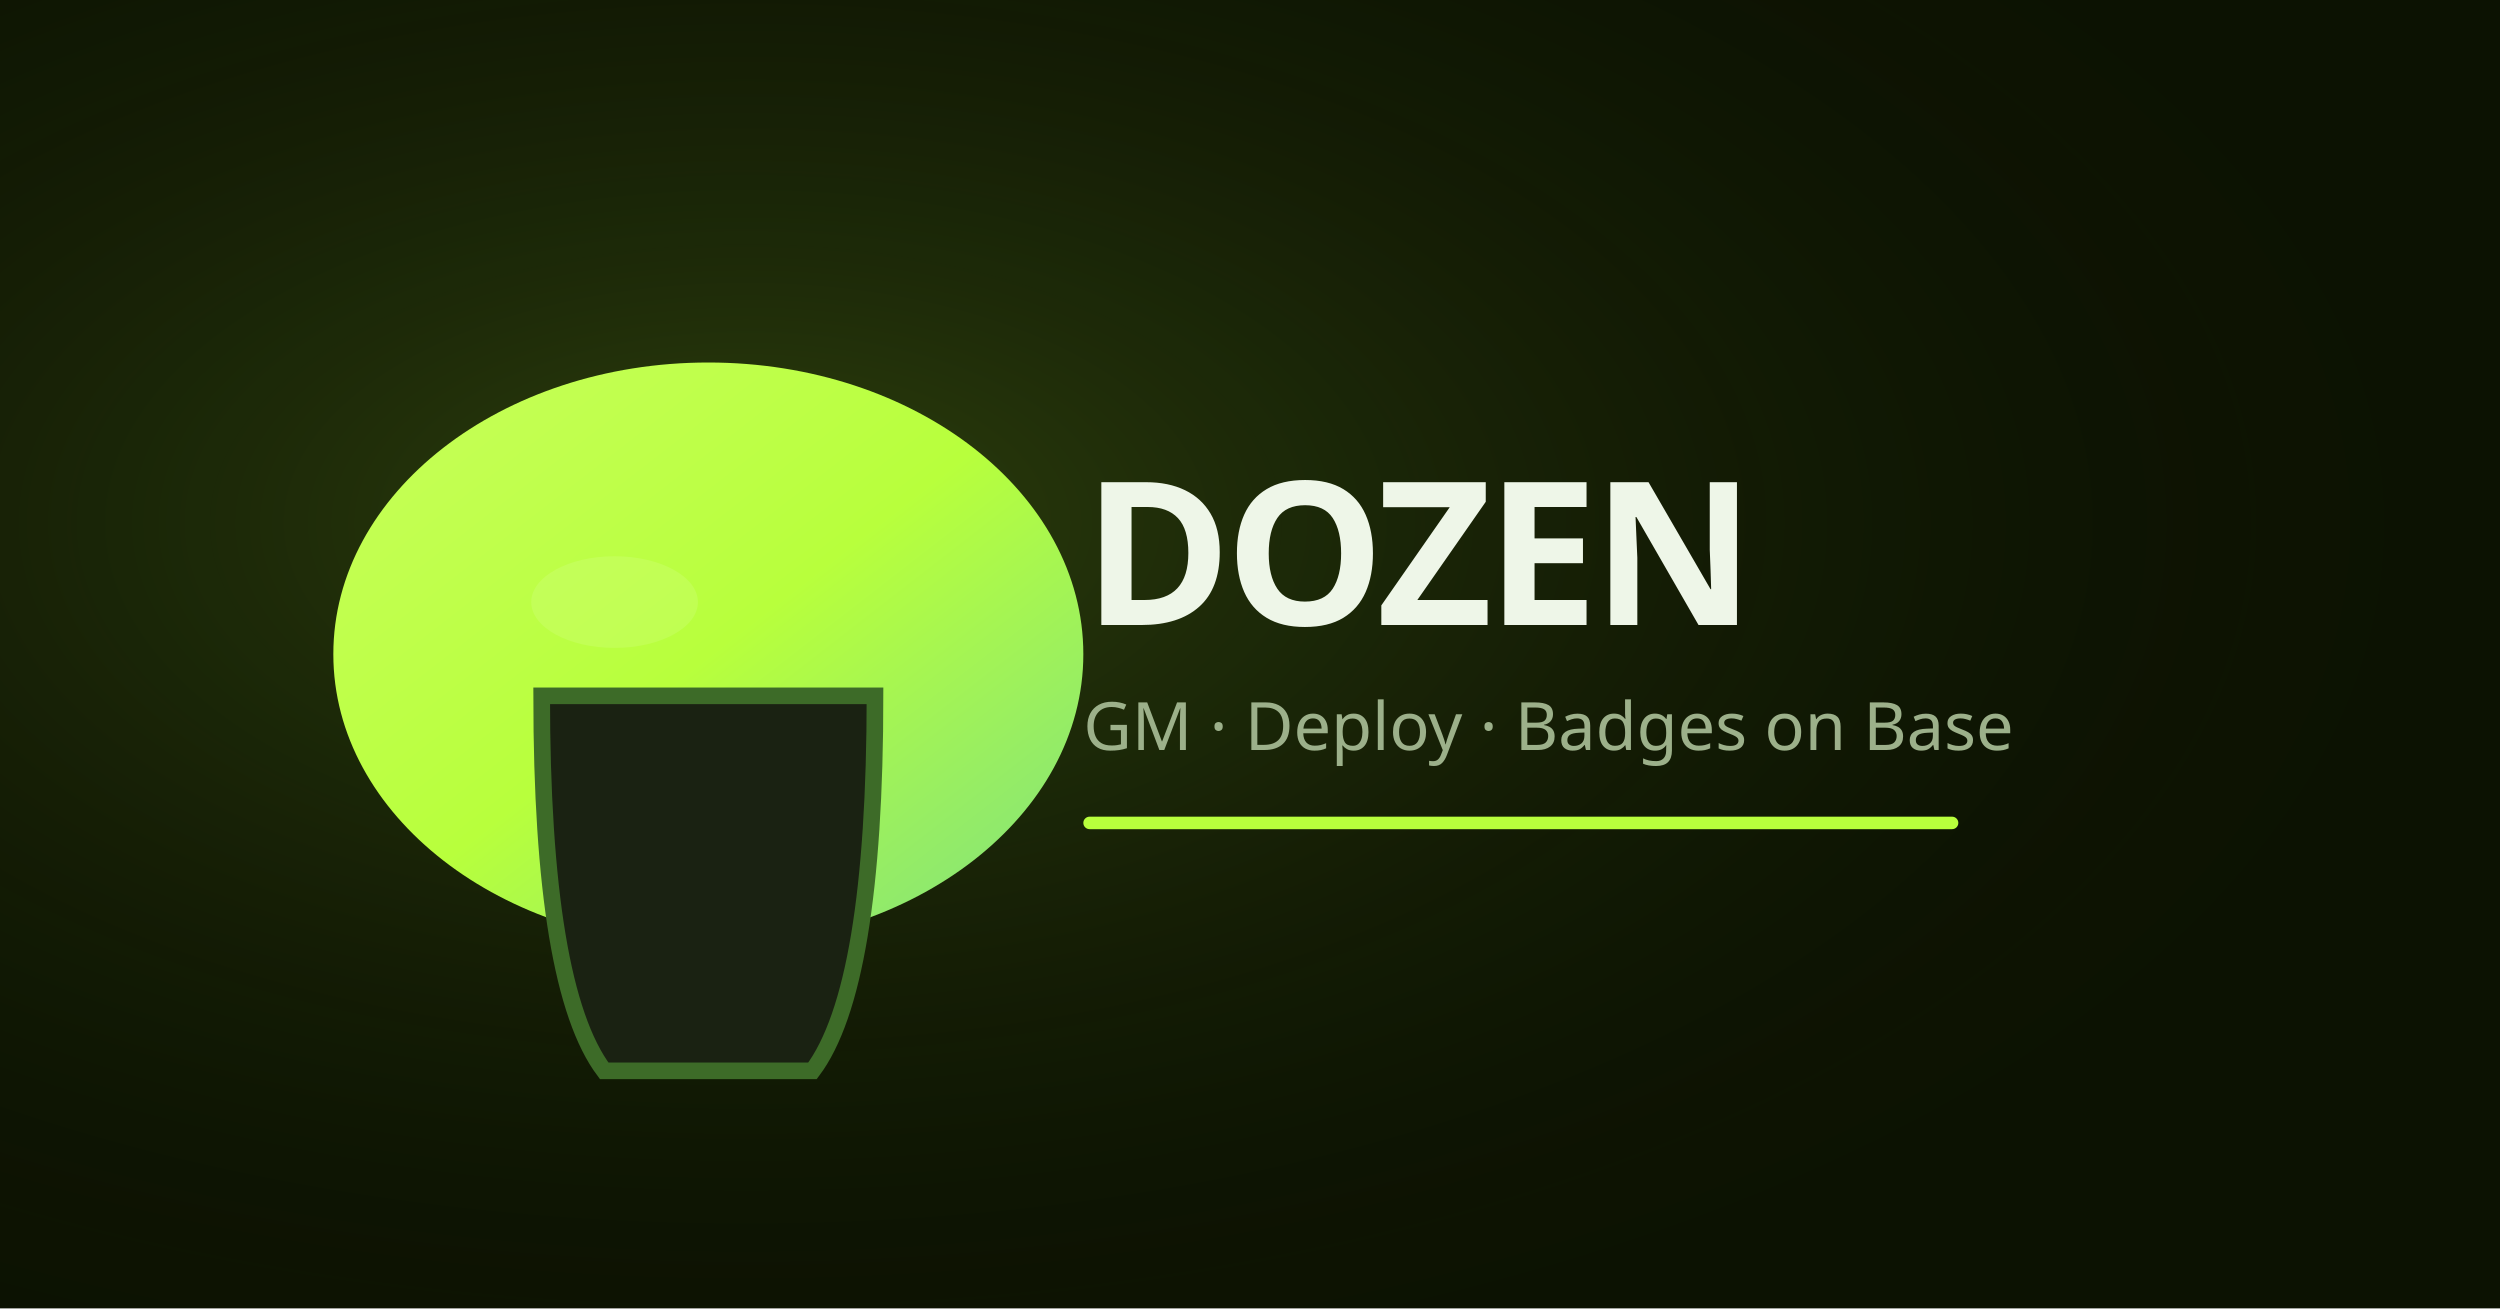
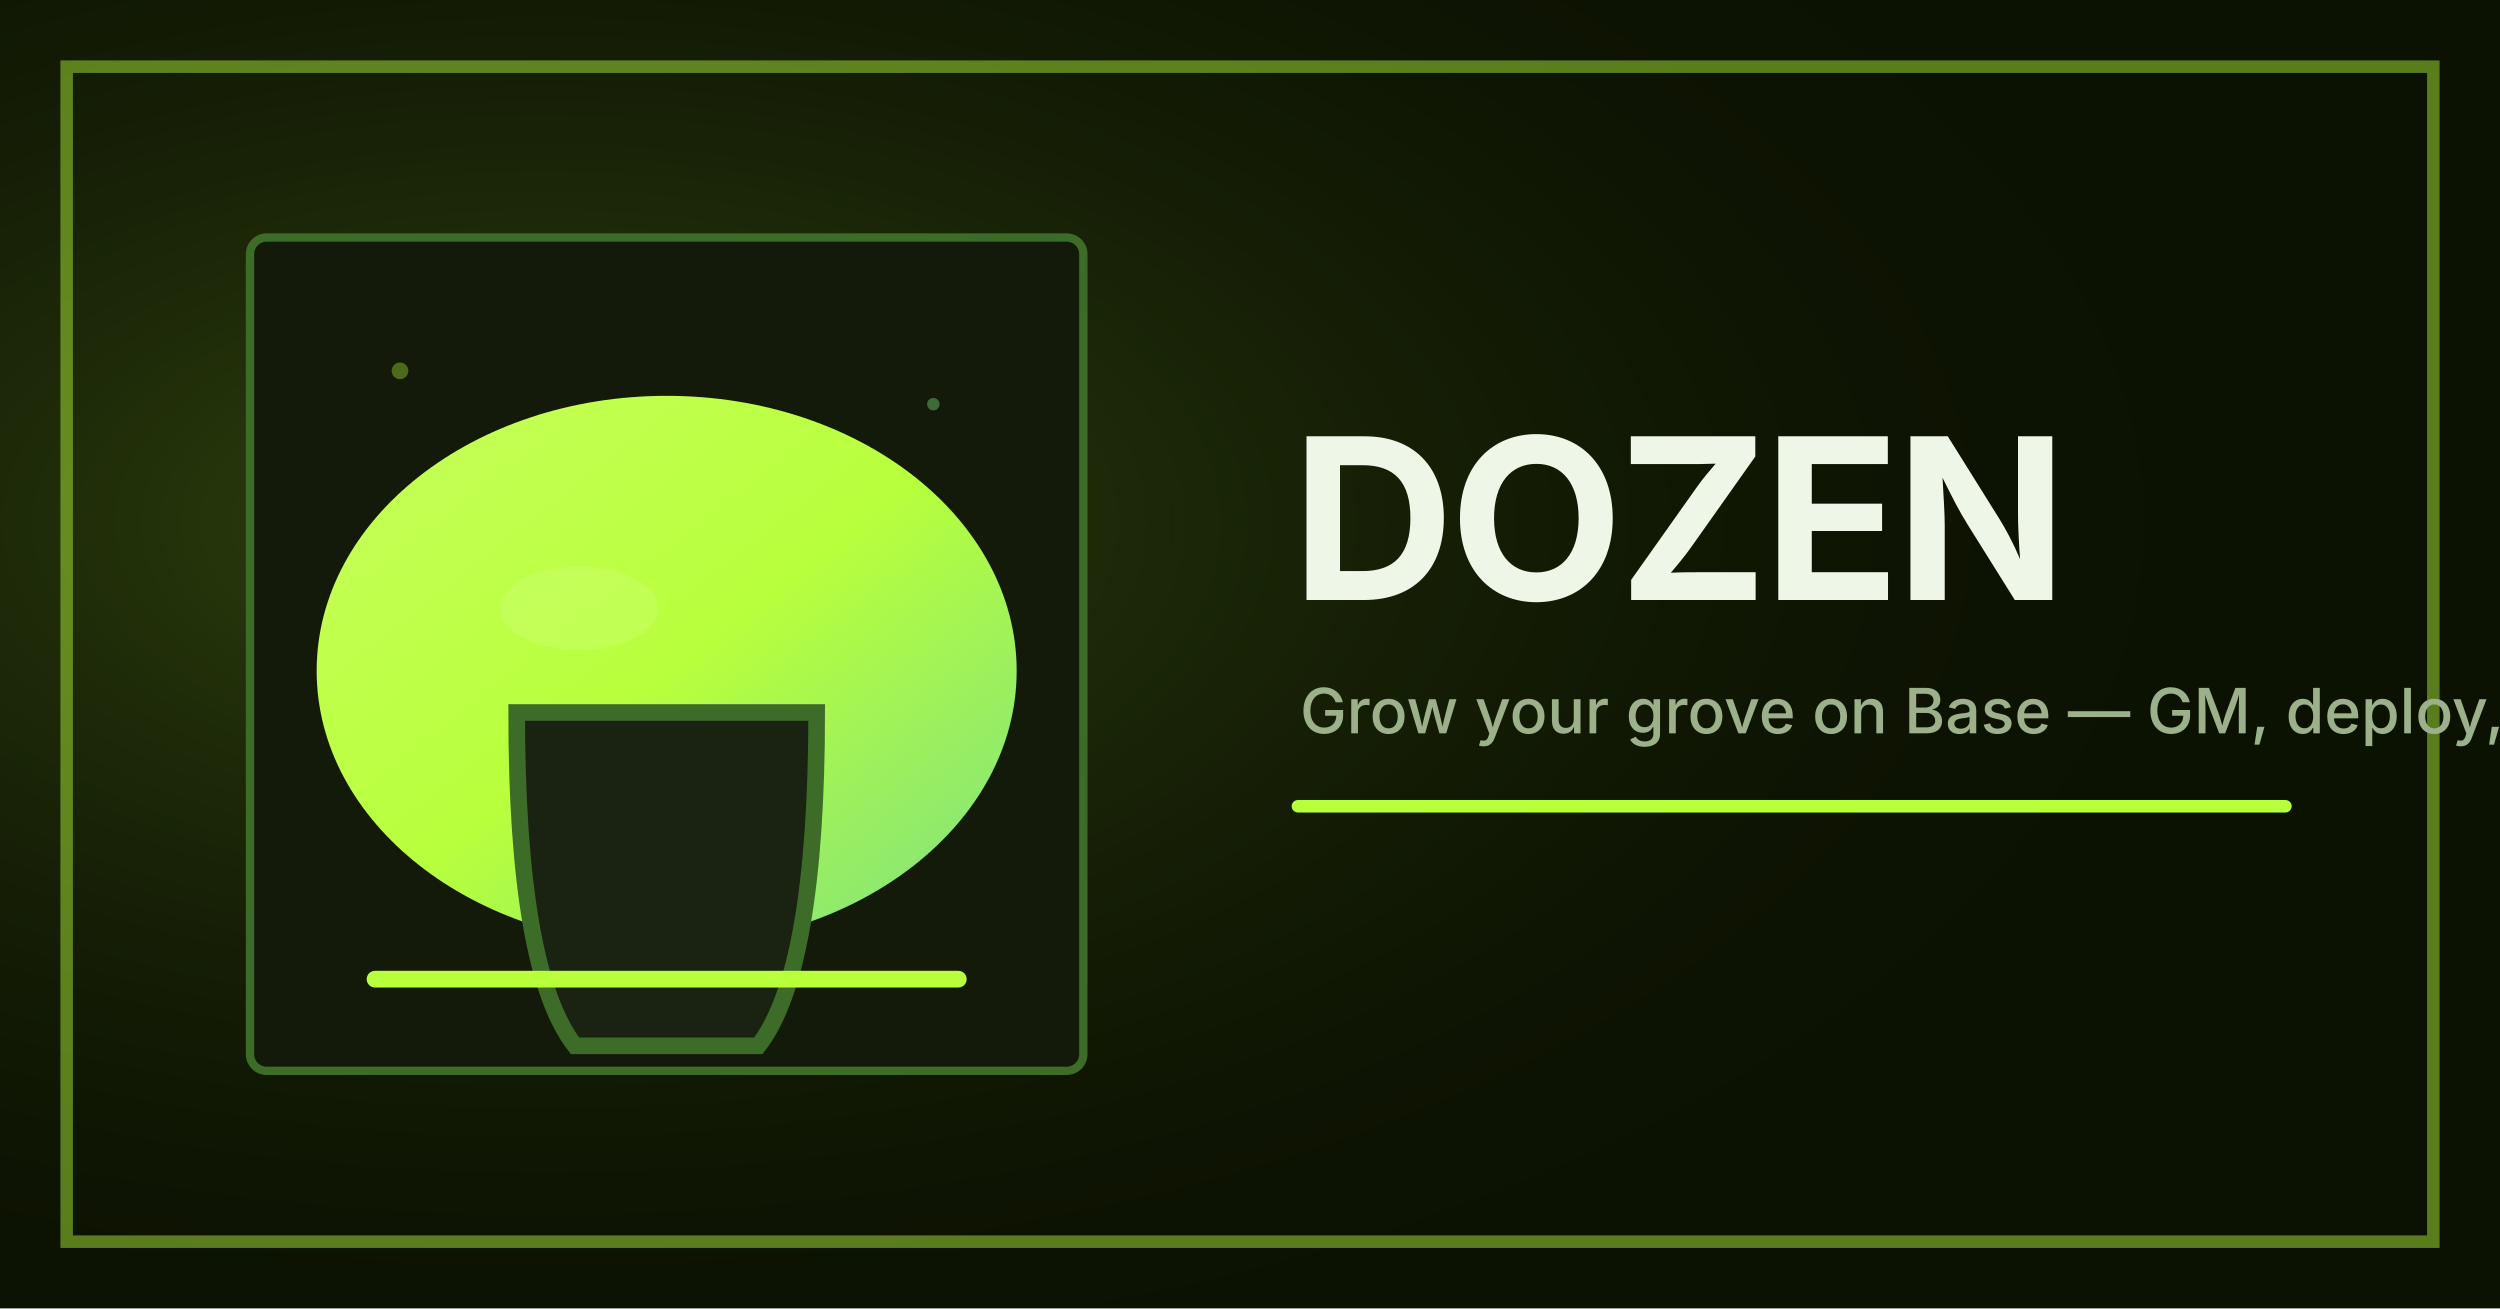
<svg xmlns="http://www.w3.org/2000/svg" viewBox="0 0 1200 628" role="img" aria-label="DOZEN">
  <defs>
    <linearGradient id="cap" x1="0" y1="0" x2="1" y2="1">
      <stop offset="0%" stop-color="#c8ff5c" />
      <stop offset="50%" stop-color="#b8ff3c" />
      <stop offset="100%" stop-color="#7ee081" />
    </linearGradient>
-     <radialGradient id="bgGlow" cx="30%" cy="40%" r="70%">
-       <stop offset="0%" stop-color="#b8ff3c" stop-opacity="0.2" />
+     <radialGradient id="bgGlow" cx="22%" cy="40%" r="68%">
+       <stop offset="0%" stop-color="#b8ff3c" stop-opacity="0.22" />
      <stop offset="100%" stop-color="#0c1202" stop-opacity="0" />
    </radialGradient>
  </defs>
  <rect width="1200" height="628" fill="#0c1202" />
  <rect width="1200" height="628" fill="url(#bgGlow)" />
-   <g transform="translate(140 114)">
-     <ellipse cx="200" cy="200" rx="180" ry="140" fill="url(#cap)" />
-     <path fill="#1a2212" stroke="#3d6b28" stroke-width="8" d="M 120 220 Q 120 360 150 400 H 250 Q 280 360 280 220 Z" />
-     <ellipse cx="155" cy="175" rx="40" ry="22" fill="#fff" opacity="0.1" />
+   <rect x="32" y="32" width="1136" height="564" fill="none" stroke="#b8ff3c" stroke-width="6" opacity="0.45" />
+   <g transform="translate(120 114)">
+     <rect width="400" height="400" fill="#141a0a" stroke="#3d6b28" stroke-width="4" rx="8" />
+     <circle cx="72" cy="64" r="4" fill="#b8ff3c" opacity="0.35" />
+     <circle cx="328" cy="80" r="3" fill="#7ee081" opacity="0.4" />
+     <ellipse cx="200" cy="208" rx="168" ry="132" fill="url(#cap)" />
+     <path fill="#1a2212" stroke="#3d6b28" stroke-width="8" d="M 128 228 Q 128 352 156 388 H 244 Q 272 352 272 228 Z" />
+     <ellipse cx="158" cy="178" rx="38" ry="20" fill="#fff" opacity="0.1" />
+     <rect x="56" y="352" width="288" height="8" rx="4" fill="#b8ff3c" />
  </g>
-   <text x="520" y="300" fill="#eef6e8" font-family="system-ui, sans-serif" font-size="96" font-weight="700" letter-spacing="-0.03em">
+   <text x="620" y="288" fill="#eef6e8" font-family="system-ui, -apple-system, Segoe UI, sans-serif" font-size="108" font-weight="700" letter-spacing="-0.02em">
    DOZEN
  </text>
-   <text x="520" y="360" fill="#9cb08a" font-family="system-ui, sans-serif" font-size="32" font-weight="500">
-     GM · Deploy · Badges on Base
+   <text x="624" y="352" fill="#9cb08a" font-family="system-ui, -apple-system, Segoe UI, sans-serif" font-size="30" font-weight="500">
+     Grow your grove on Base — GM, deploy, earn badges
  </text>
-   <rect x="520" y="392" width="420" height="6" rx="3" fill="#b8ff3c" />
+   <rect x="620" y="384" width="480" height="6" rx="3" fill="#b8ff3c" />
</svg>
